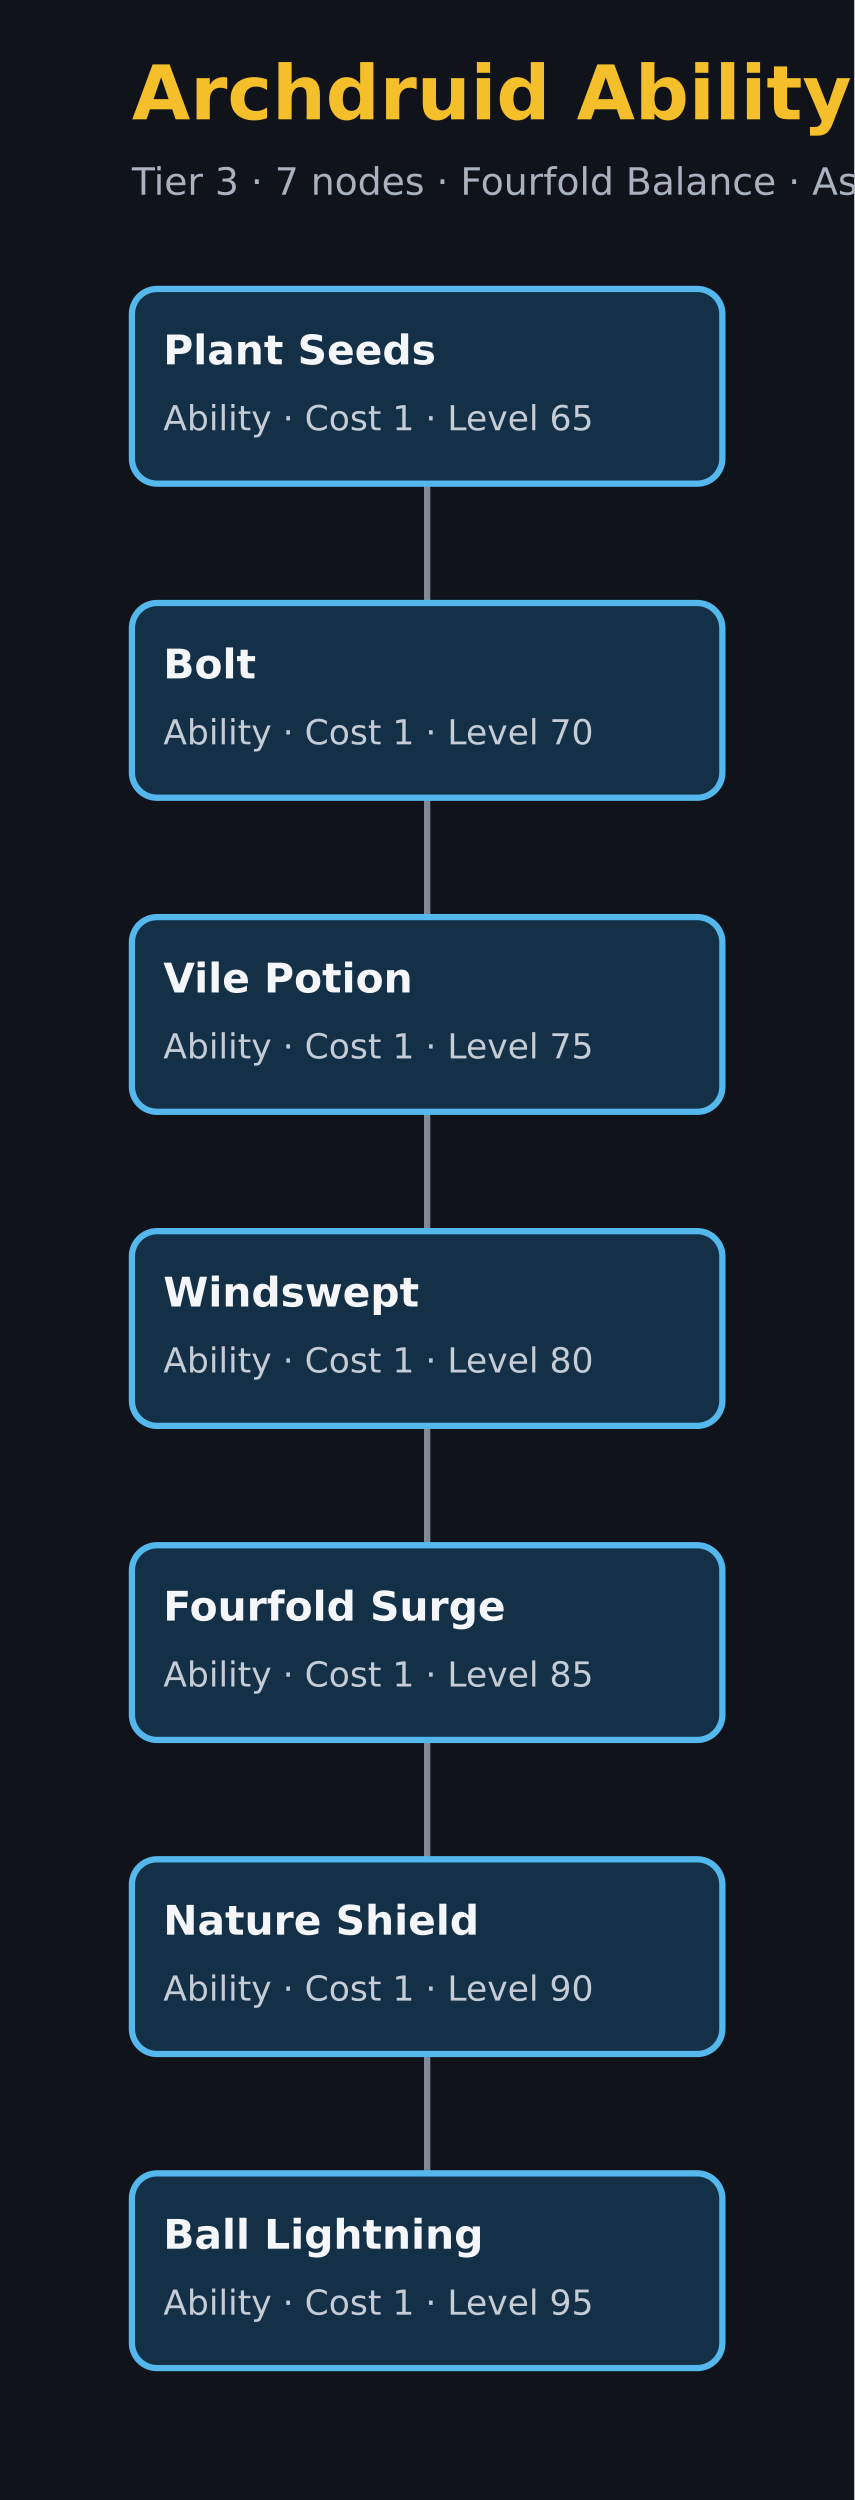
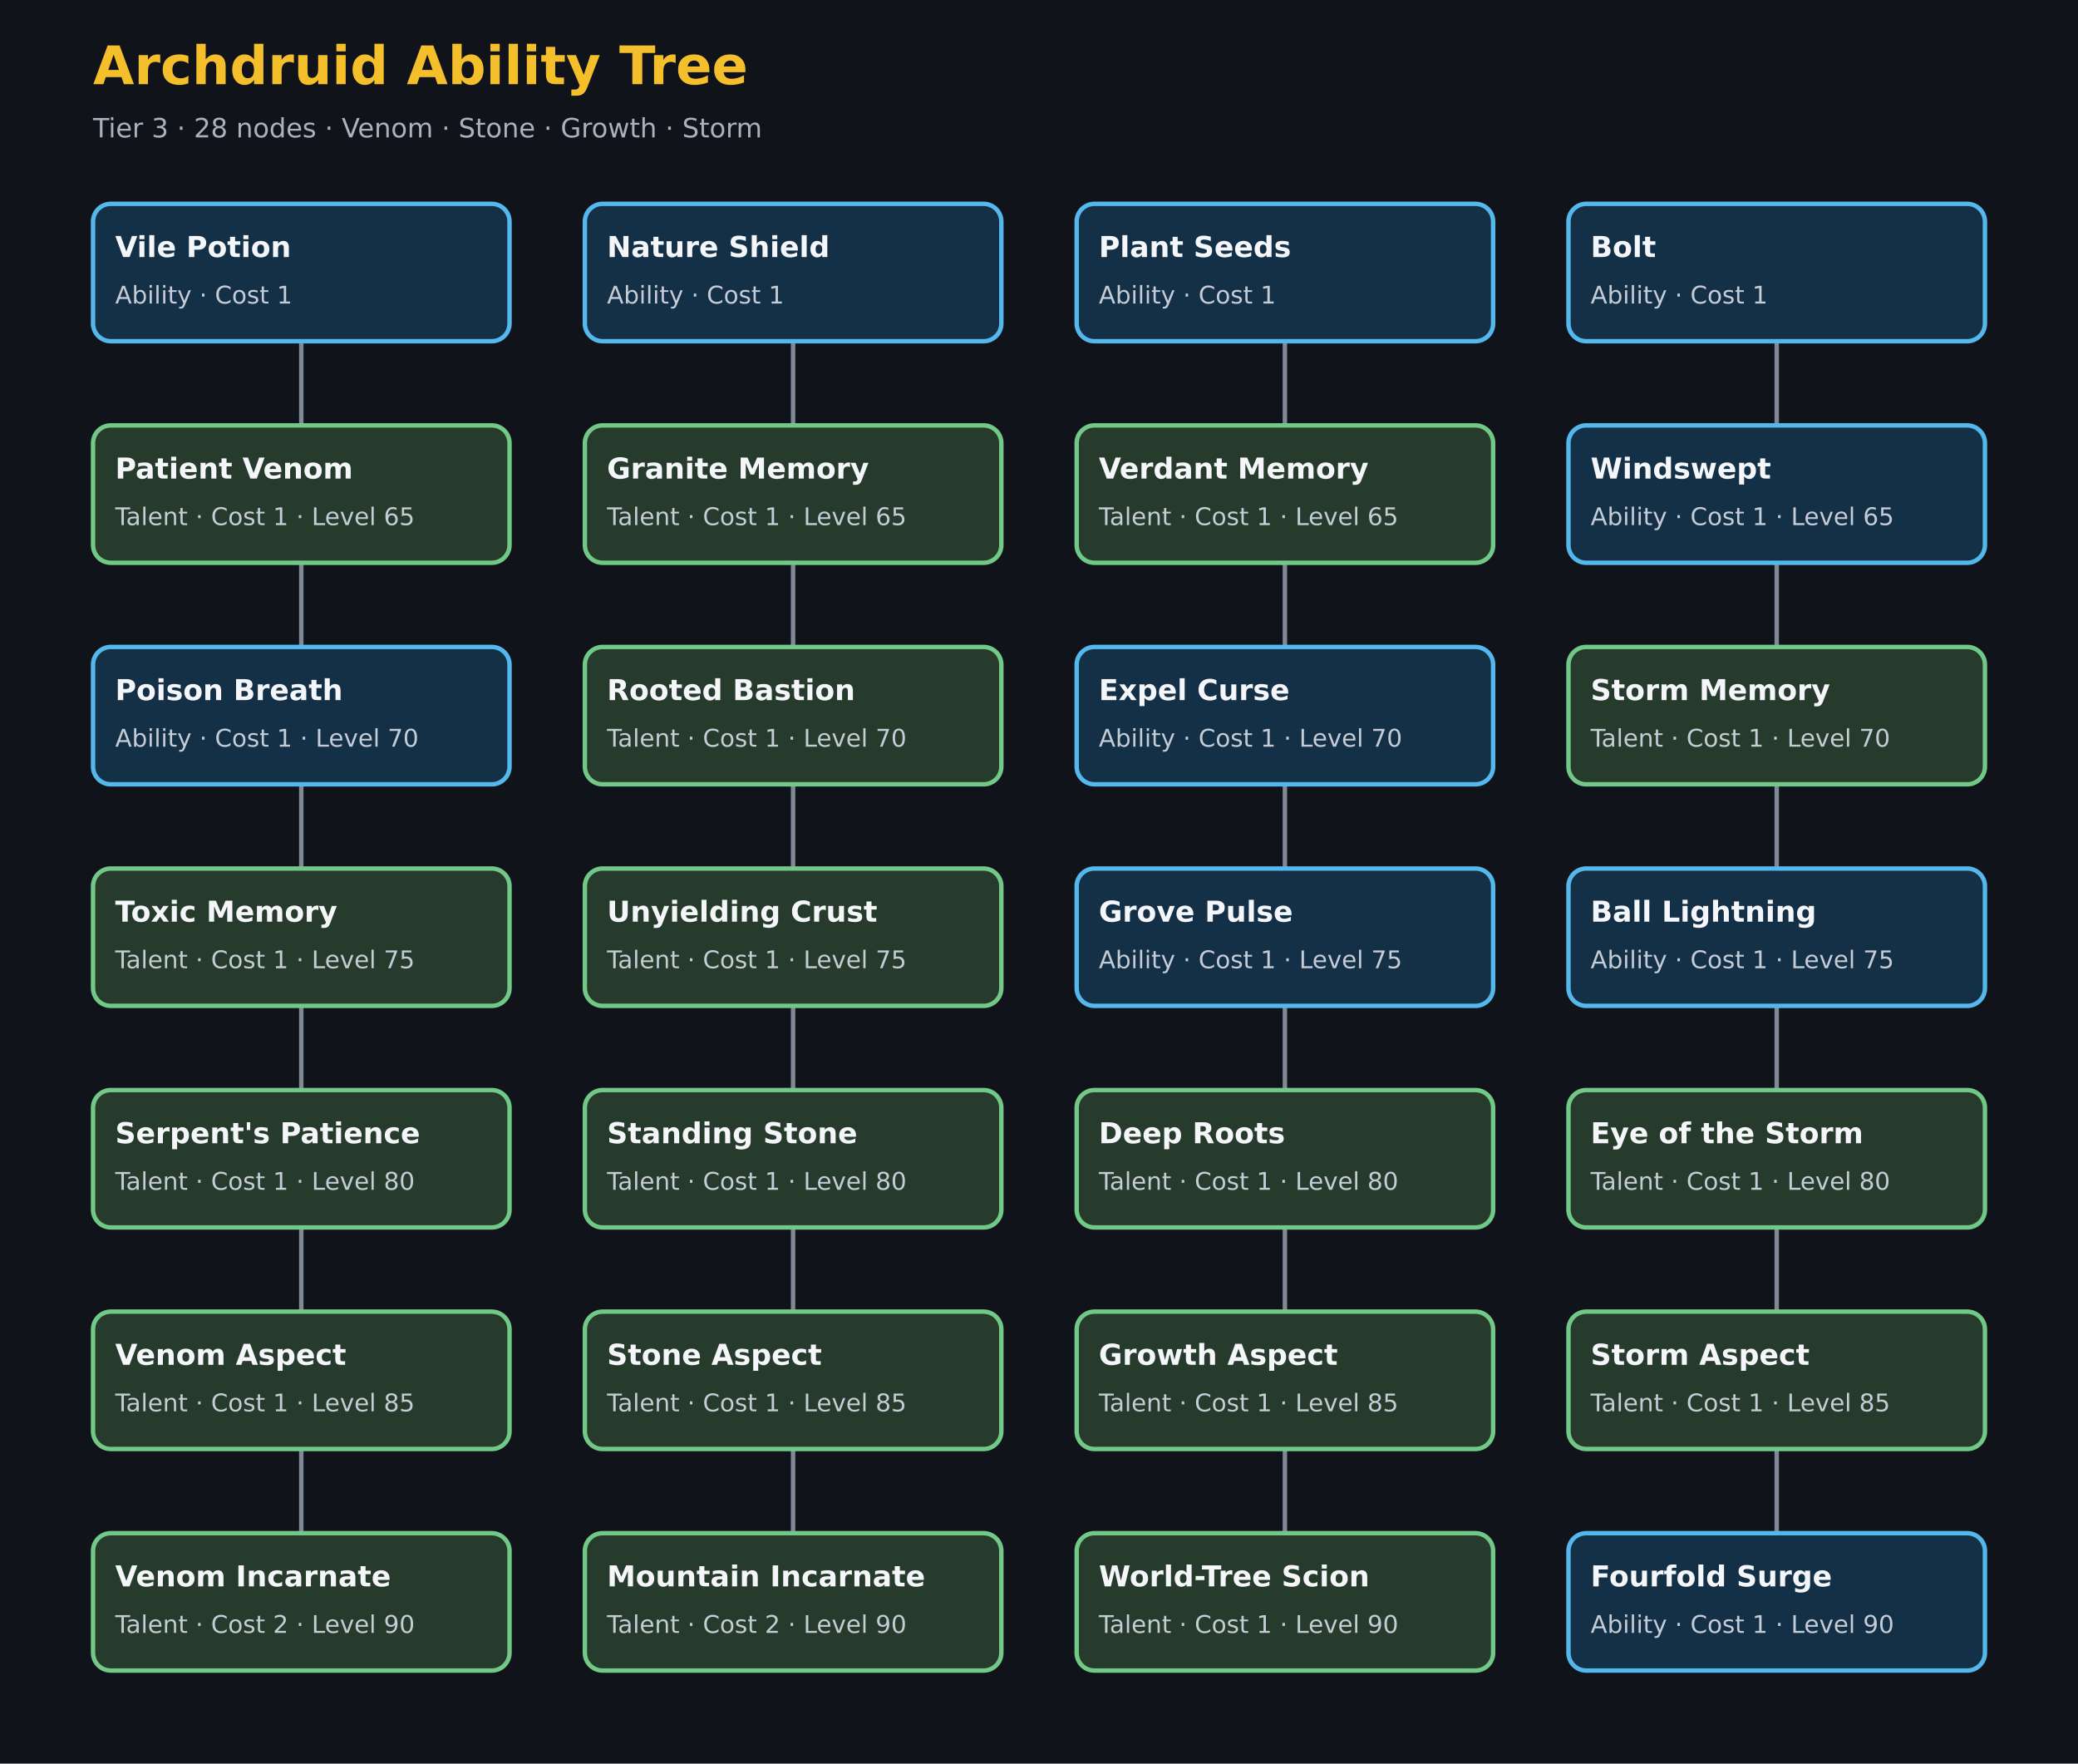
- <svg xmlns="http://www.w3.org/2000/svg" width="272" height="796" viewBox="0 0 272 796">
+ <svg xmlns="http://www.w3.org/2000/svg" width="938" height="796" viewBox="0 0 938 796">
  <style>
text{font-family:DejaVu Sans,Arial,sans-serif}
.title{fill:#f4bf2a;font-size:24px;font-weight:700}
.meta{fill:#aab2bf;font-size:12px}
.name{fill:#f4f6fa;font-size:13px;font-weight:700}
.detail{fill:#c5ccd6;font-size:11px}
.resource{fill:#e6bfdc;font-size:9px;font-weight:700}
.edge{fill:none;stroke:#7f8998;stroke-width:2}
.promotion-edge{fill:none;stroke:#c59d3d;stroke-width:3}
</style>
-   <rect width="272" height="796" fill="#10131a" />
+   <rect width="938" height="796" fill="#10131a" />
  <text class="title" x="42" y="38">Archdruid Ability Tree</text>
-   <text class="meta" x="42" y="62">Tier 3 · 7 nodes · Fourfold Balance · Aspect Harmony</text>
+   <text class="meta" x="42" y="62">Tier 3 · 28 nodes · Venom · Stone · Growth · Storm</text>
  <path class="edge" d="M 136.0 123.0 V 173.0 H 136.0 V 223.0" />
  <path class="edge" d="M 136.0 223.0 V 273.0 H 136.0 V 323.0" />
  <path class="edge" d="M 136.0 323.0 V 373.0 H 136.0 V 423.0" />
  <path class="edge" d="M 136.0 423.0 V 473.0 H 136.0 V 523.0" />
  <path class="edge" d="M 136.0 523.0 V 573.0 H 136.0 V 623.0" />
  <path class="edge" d="M 136.0 623.0 V 673.0 H 136.0 V 723.0" />
+   <path class="edge" d="M 358.0 123.0 V 173.0 H 358.0 V 223.0" />
+   <path class="edge" d="M 358.0 223.0 V 273.0 H 358.0 V 323.0" />
+   <path class="edge" d="M 358.0 323.0 V 373.0 H 358.0 V 423.0" />
+   <path class="edge" d="M 358.0 423.0 V 473.0 H 358.0 V 523.0" />
+   <path class="edge" d="M 358.0 523.0 V 573.0 H 358.0 V 623.0" />
+   <path class="edge" d="M 358.0 623.0 V 673.0 H 358.0 V 723.0" />
+   <path class="edge" d="M 580.0 123.0 V 173.0 H 580.0 V 223.0" />
+   <path class="edge" d="M 580.0 223.0 V 273.0 H 580.0 V 323.0" />
+   <path class="edge" d="M 580.0 323.0 V 373.0 H 580.0 V 423.0" />
+   <path class="edge" d="M 580.0 423.0 V 473.0 H 580.0 V 523.0" />
+   <path class="edge" d="M 580.0 523.0 V 573.0 H 580.0 V 623.0" />
+   <path class="edge" d="M 580.0 623.0 V 673.0 H 580.0 V 723.0" />
+   <path class="edge" d="M 802.0 123.0 V 173.0 H 802.0 V 223.0" />
+   <path class="edge" d="M 802.0 223.0 V 273.0 H 802.0 V 323.0" />
+   <path class="edge" d="M 802.0 323.0 V 373.0 H 802.0 V 423.0" />
+   <path class="edge" d="M 802.0 423.0 V 473.0 H 802.0 V 523.0" />
+   <path class="edge" d="M 802.0 523.0 V 573.0 H 802.0 V 623.0" />
+   <path class="edge" d="M 802.0 623.0 V 673.0 H 802.0 V 723.0" />
  <rect x="42.0" y="92.0" width="188" height="62" rx="8" fill="#133047" stroke="#54b8ed" stroke-width="2" />
-   <text class="name" x="52.0" y="116.0">Plant Seeds</text>
-   <text class="detail" x="52.0" y="137.0">Ability · Cost 1 · Level 65</text>
-   <rect x="42.0" y="192.0" width="188" height="62" rx="8" fill="#133047" stroke="#54b8ed" stroke-width="2" />
-   <text class="name" x="52.0" y="216.0">Bolt</text>
-   <text class="detail" x="52.0" y="237.0">Ability · Cost 1 · Level 70</text>
+   <text class="name" x="52.0" y="116.0">Vile Potion</text>
+   <text class="detail" x="52.0" y="137.0">Ability · Cost 1</text>
+   <rect x="42.0" y="192.0" width="188" height="62" rx="8" fill="#263b2b" stroke="#72c987" stroke-width="2" />
+   <text class="name" x="52.0" y="216.0">Patient Venom</text>
+   <text class="detail" x="52.0" y="237.0">Talent · Cost 1 · Level 65</text>
  <rect x="42.0" y="292.0" width="188" height="62" rx="8" fill="#133047" stroke="#54b8ed" stroke-width="2" />
-   <text class="name" x="52.0" y="316.0">Vile Potion</text>
-   <text class="detail" x="52.0" y="337.0">Ability · Cost 1 · Level 75</text>
-   <rect x="42.0" y="392.0" width="188" height="62" rx="8" fill="#133047" stroke="#54b8ed" stroke-width="2" />
-   <text class="name" x="52.0" y="416.0">Windswept</text>
-   <text class="detail" x="52.0" y="437.0">Ability · Cost 1 · Level 80</text>
-   <rect x="42.0" y="492.0" width="188" height="62" rx="8" fill="#133047" stroke="#54b8ed" stroke-width="2" />
-   <text class="name" x="52.0" y="516.0">Fourfold Surge</text>
-   <text class="detail" x="52.0" y="537.0">Ability · Cost 1 · Level 85</text>
-   <rect x="42.0" y="592.0" width="188" height="62" rx="8" fill="#133047" stroke="#54b8ed" stroke-width="2" />
-   <text class="name" x="52.0" y="616.0">Nature Shield</text>
-   <text class="detail" x="52.0" y="637.0">Ability · Cost 1 · Level 90</text>
-   <rect x="42.0" y="692.0" width="188" height="62" rx="8" fill="#133047" stroke="#54b8ed" stroke-width="2" />
-   <text class="name" x="52.0" y="716.0">Ball Lightning</text>
-   <text class="detail" x="52.0" y="737.0">Ability · Cost 1 · Level 95</text>
+   <text class="name" x="52.0" y="316.0">Poison Breath</text>
+   <text class="detail" x="52.0" y="337.0">Ability · Cost 1 · Level 70</text>
+   <rect x="42.0" y="392.0" width="188" height="62" rx="8" fill="#263b2b" stroke="#72c987" stroke-width="2" />
+   <text class="name" x="52.0" y="416.0">Toxic Memory</text>
+   <text class="detail" x="52.0" y="437.0">Talent · Cost 1 · Level 75</text>
+   <rect x="42.0" y="492.0" width="188" height="62" rx="8" fill="#263b2b" stroke="#72c987" stroke-width="2" />
+   <text class="name" x="52.0" y="516.0">Serpent's Patience</text>
+   <text class="detail" x="52.0" y="537.0">Talent · Cost 1 · Level 80</text>
+   <rect x="42.0" y="592.0" width="188" height="62" rx="8" fill="#263b2b" stroke="#72c987" stroke-width="2" />
+   <text class="name" x="52.0" y="616.0">Venom Aspect</text>
+   <text class="detail" x="52.0" y="637.0">Talent · Cost 1 · Level 85</text>
+   <rect x="42.0" y="692.0" width="188" height="62" rx="8" fill="#263b2b" stroke="#72c987" stroke-width="2" />
+   <text class="name" x="52.0" y="716.0">Venom Incarnate</text>
+   <text class="detail" x="52.0" y="737.0">Talent · Cost 2 · Level 90</text>
+   <rect x="264.0" y="92.0" width="188" height="62" rx="8" fill="#133047" stroke="#54b8ed" stroke-width="2" />
+   <text class="name" x="274.0" y="116.0">Nature Shield</text>
+   <text class="detail" x="274.0" y="137.0">Ability · Cost 1</text>
+   <rect x="264.0" y="192.0" width="188" height="62" rx="8" fill="#263b2b" stroke="#72c987" stroke-width="2" />
+   <text class="name" x="274.0" y="216.0">Granite Memory</text>
+   <text class="detail" x="274.0" y="237.0">Talent · Cost 1 · Level 65</text>
+   <rect x="264.0" y="292.0" width="188" height="62" rx="8" fill="#263b2b" stroke="#72c987" stroke-width="2" />
+   <text class="name" x="274.0" y="316.0">Rooted Bastion</text>
+   <text class="detail" x="274.0" y="337.0">Talent · Cost 1 · Level 70</text>
+   <rect x="264.0" y="392.0" width="188" height="62" rx="8" fill="#263b2b" stroke="#72c987" stroke-width="2" />
+   <text class="name" x="274.0" y="416.0">Unyielding Crust</text>
+   <text class="detail" x="274.0" y="437.0">Talent · Cost 1 · Level 75</text>
+   <rect x="264.0" y="492.0" width="188" height="62" rx="8" fill="#263b2b" stroke="#72c987" stroke-width="2" />
+   <text class="name" x="274.0" y="516.0">Standing Stone</text>
+   <text class="detail" x="274.0" y="537.0">Talent · Cost 1 · Level 80</text>
+   <rect x="264.0" y="592.0" width="188" height="62" rx="8" fill="#263b2b" stroke="#72c987" stroke-width="2" />
+   <text class="name" x="274.0" y="616.0">Stone Aspect</text>
+   <text class="detail" x="274.0" y="637.0">Talent · Cost 1 · Level 85</text>
+   <rect x="264.0" y="692.0" width="188" height="62" rx="8" fill="#263b2b" stroke="#72c987" stroke-width="2" />
+   <text class="name" x="274.0" y="716.0">Mountain Incarnate</text>
+   <text class="detail" x="274.0" y="737.0">Talent · Cost 2 · Level 90</text>
+   <rect x="486.0" y="92.0" width="188" height="62" rx="8" fill="#133047" stroke="#54b8ed" stroke-width="2" />
+   <text class="name" x="496.0" y="116.0">Plant Seeds</text>
+   <text class="detail" x="496.0" y="137.0">Ability · Cost 1</text>
+   <rect x="486.0" y="192.0" width="188" height="62" rx="8" fill="#263b2b" stroke="#72c987" stroke-width="2" />
+   <text class="name" x="496.0" y="216.0">Verdant Memory</text>
+   <text class="detail" x="496.0" y="237.0">Talent · Cost 1 · Level 65</text>
+   <rect x="486.0" y="292.0" width="188" height="62" rx="8" fill="#133047" stroke="#54b8ed" stroke-width="2" />
+   <text class="name" x="496.0" y="316.0">Expel Curse</text>
+   <text class="detail" x="496.0" y="337.0">Ability · Cost 1 · Level 70</text>
+   <rect x="486.0" y="392.0" width="188" height="62" rx="8" fill="#133047" stroke="#54b8ed" stroke-width="2" />
+   <text class="name" x="496.0" y="416.0">Grove Pulse</text>
+   <text class="detail" x="496.0" y="437.0">Ability · Cost 1 · Level 75</text>
+   <rect x="486.0" y="492.0" width="188" height="62" rx="8" fill="#263b2b" stroke="#72c987" stroke-width="2" />
+   <text class="name" x="496.0" y="516.0">Deep Roots</text>
+   <text class="detail" x="496.0" y="537.0">Talent · Cost 1 · Level 80</text>
+   <rect x="486.0" y="592.0" width="188" height="62" rx="8" fill="#263b2b" stroke="#72c987" stroke-width="2" />
+   <text class="name" x="496.0" y="616.0">Growth Aspect</text>
+   <text class="detail" x="496.0" y="637.0">Talent · Cost 1 · Level 85</text>
+   <rect x="486.0" y="692.0" width="188" height="62" rx="8" fill="#263b2b" stroke="#72c987" stroke-width="2" />
+   <text class="name" x="496.0" y="716.0">World-Tree Scion</text>
+   <text class="detail" x="496.0" y="737.0">Talent · Cost 1 · Level 90</text>
+   <rect x="708.0" y="92.0" width="188" height="62" rx="8" fill="#133047" stroke="#54b8ed" stroke-width="2" />
+   <text class="name" x="718.0" y="116.0">Bolt</text>
+   <text class="detail" x="718.0" y="137.0">Ability · Cost 1</text>
+   <rect x="708.0" y="192.0" width="188" height="62" rx="8" fill="#133047" stroke="#54b8ed" stroke-width="2" />
+   <text class="name" x="718.0" y="216.0">Windswept</text>
+   <text class="detail" x="718.0" y="237.0">Ability · Cost 1 · Level 65</text>
+   <rect x="708.0" y="292.0" width="188" height="62" rx="8" fill="#263b2b" stroke="#72c987" stroke-width="2" />
+   <text class="name" x="718.0" y="316.0">Storm Memory</text>
+   <text class="detail" x="718.0" y="337.0">Talent · Cost 1 · Level 70</text>
+   <rect x="708.0" y="392.0" width="188" height="62" rx="8" fill="#133047" stroke="#54b8ed" stroke-width="2" />
+   <text class="name" x="718.0" y="416.0">Ball Lightning</text>
+   <text class="detail" x="718.0" y="437.0">Ability · Cost 1 · Level 75</text>
+   <rect x="708.0" y="492.0" width="188" height="62" rx="8" fill="#263b2b" stroke="#72c987" stroke-width="2" />
+   <text class="name" x="718.0" y="516.0">Eye of the Storm</text>
+   <text class="detail" x="718.0" y="537.0">Talent · Cost 1 · Level 80</text>
+   <rect x="708.0" y="592.0" width="188" height="62" rx="8" fill="#263b2b" stroke="#72c987" stroke-width="2" />
+   <text class="name" x="718.0" y="616.0">Storm Aspect</text>
+   <text class="detail" x="718.0" y="637.0">Talent · Cost 1 · Level 85</text>
+   <rect x="708.0" y="692.0" width="188" height="62" rx="8" fill="#133047" stroke="#54b8ed" stroke-width="2" />
+   <text class="name" x="718.0" y="716.0">Fourfold Surge</text>
+   <text class="detail" x="718.0" y="737.0">Ability · Cost 1 · Level 90</text>
</svg>
